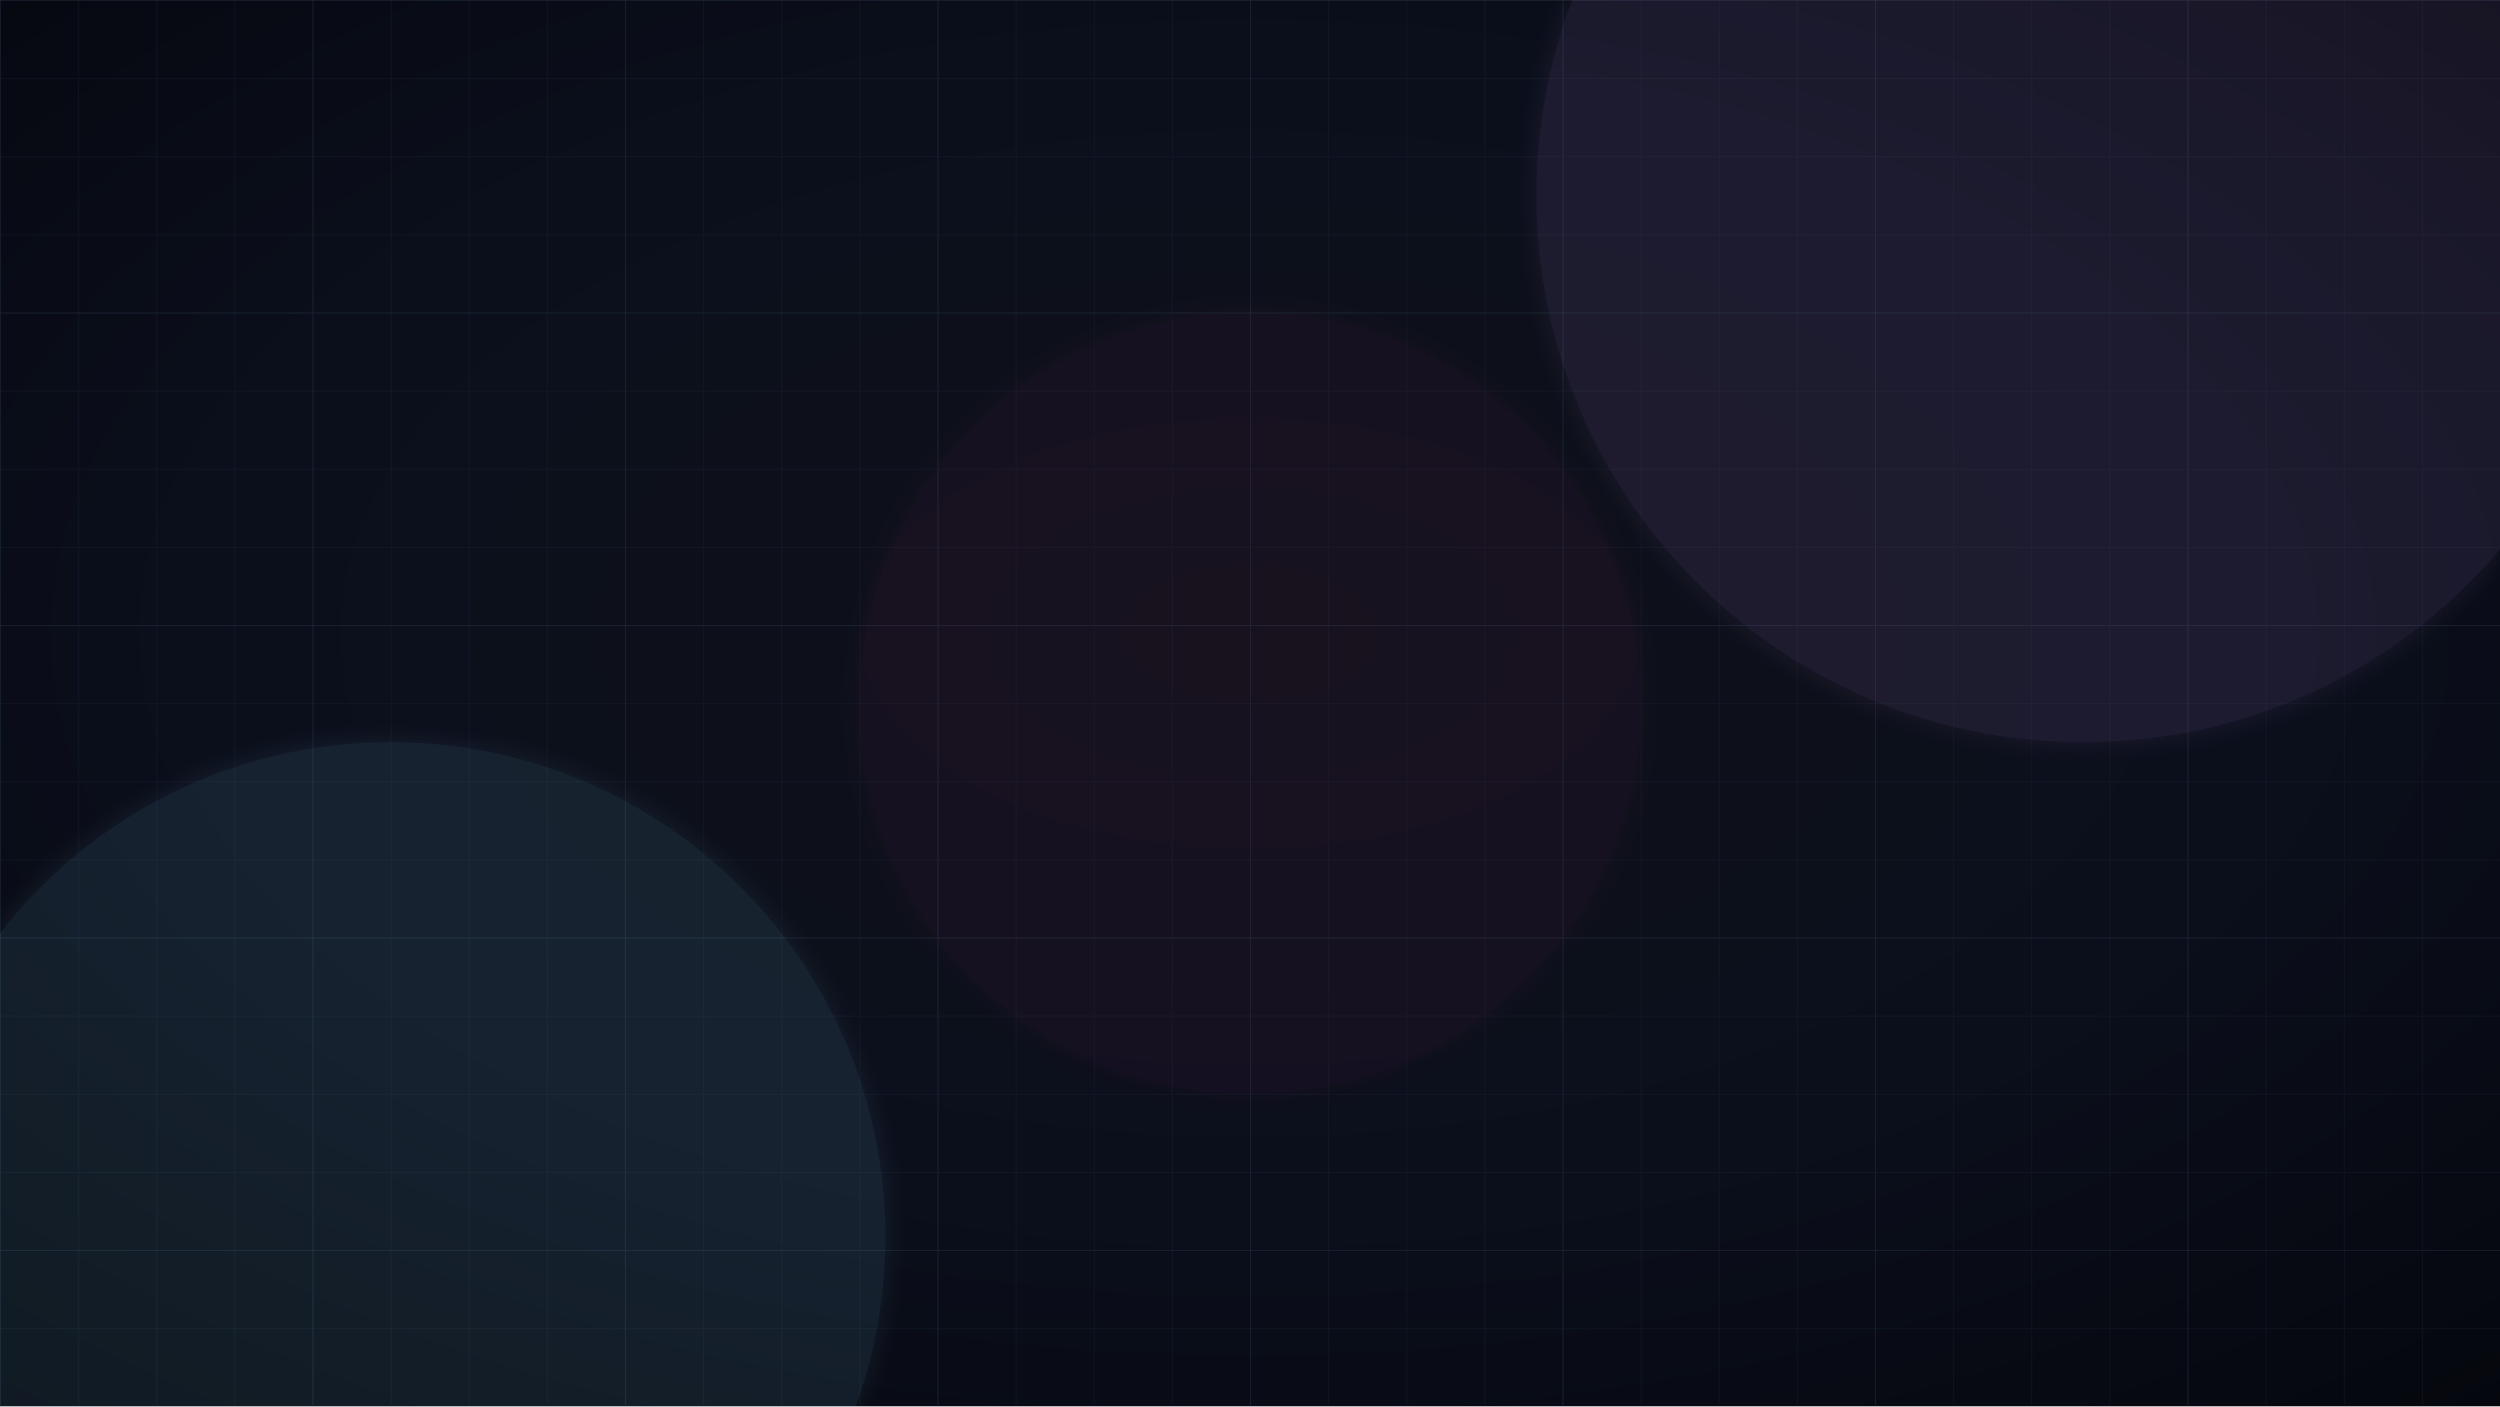
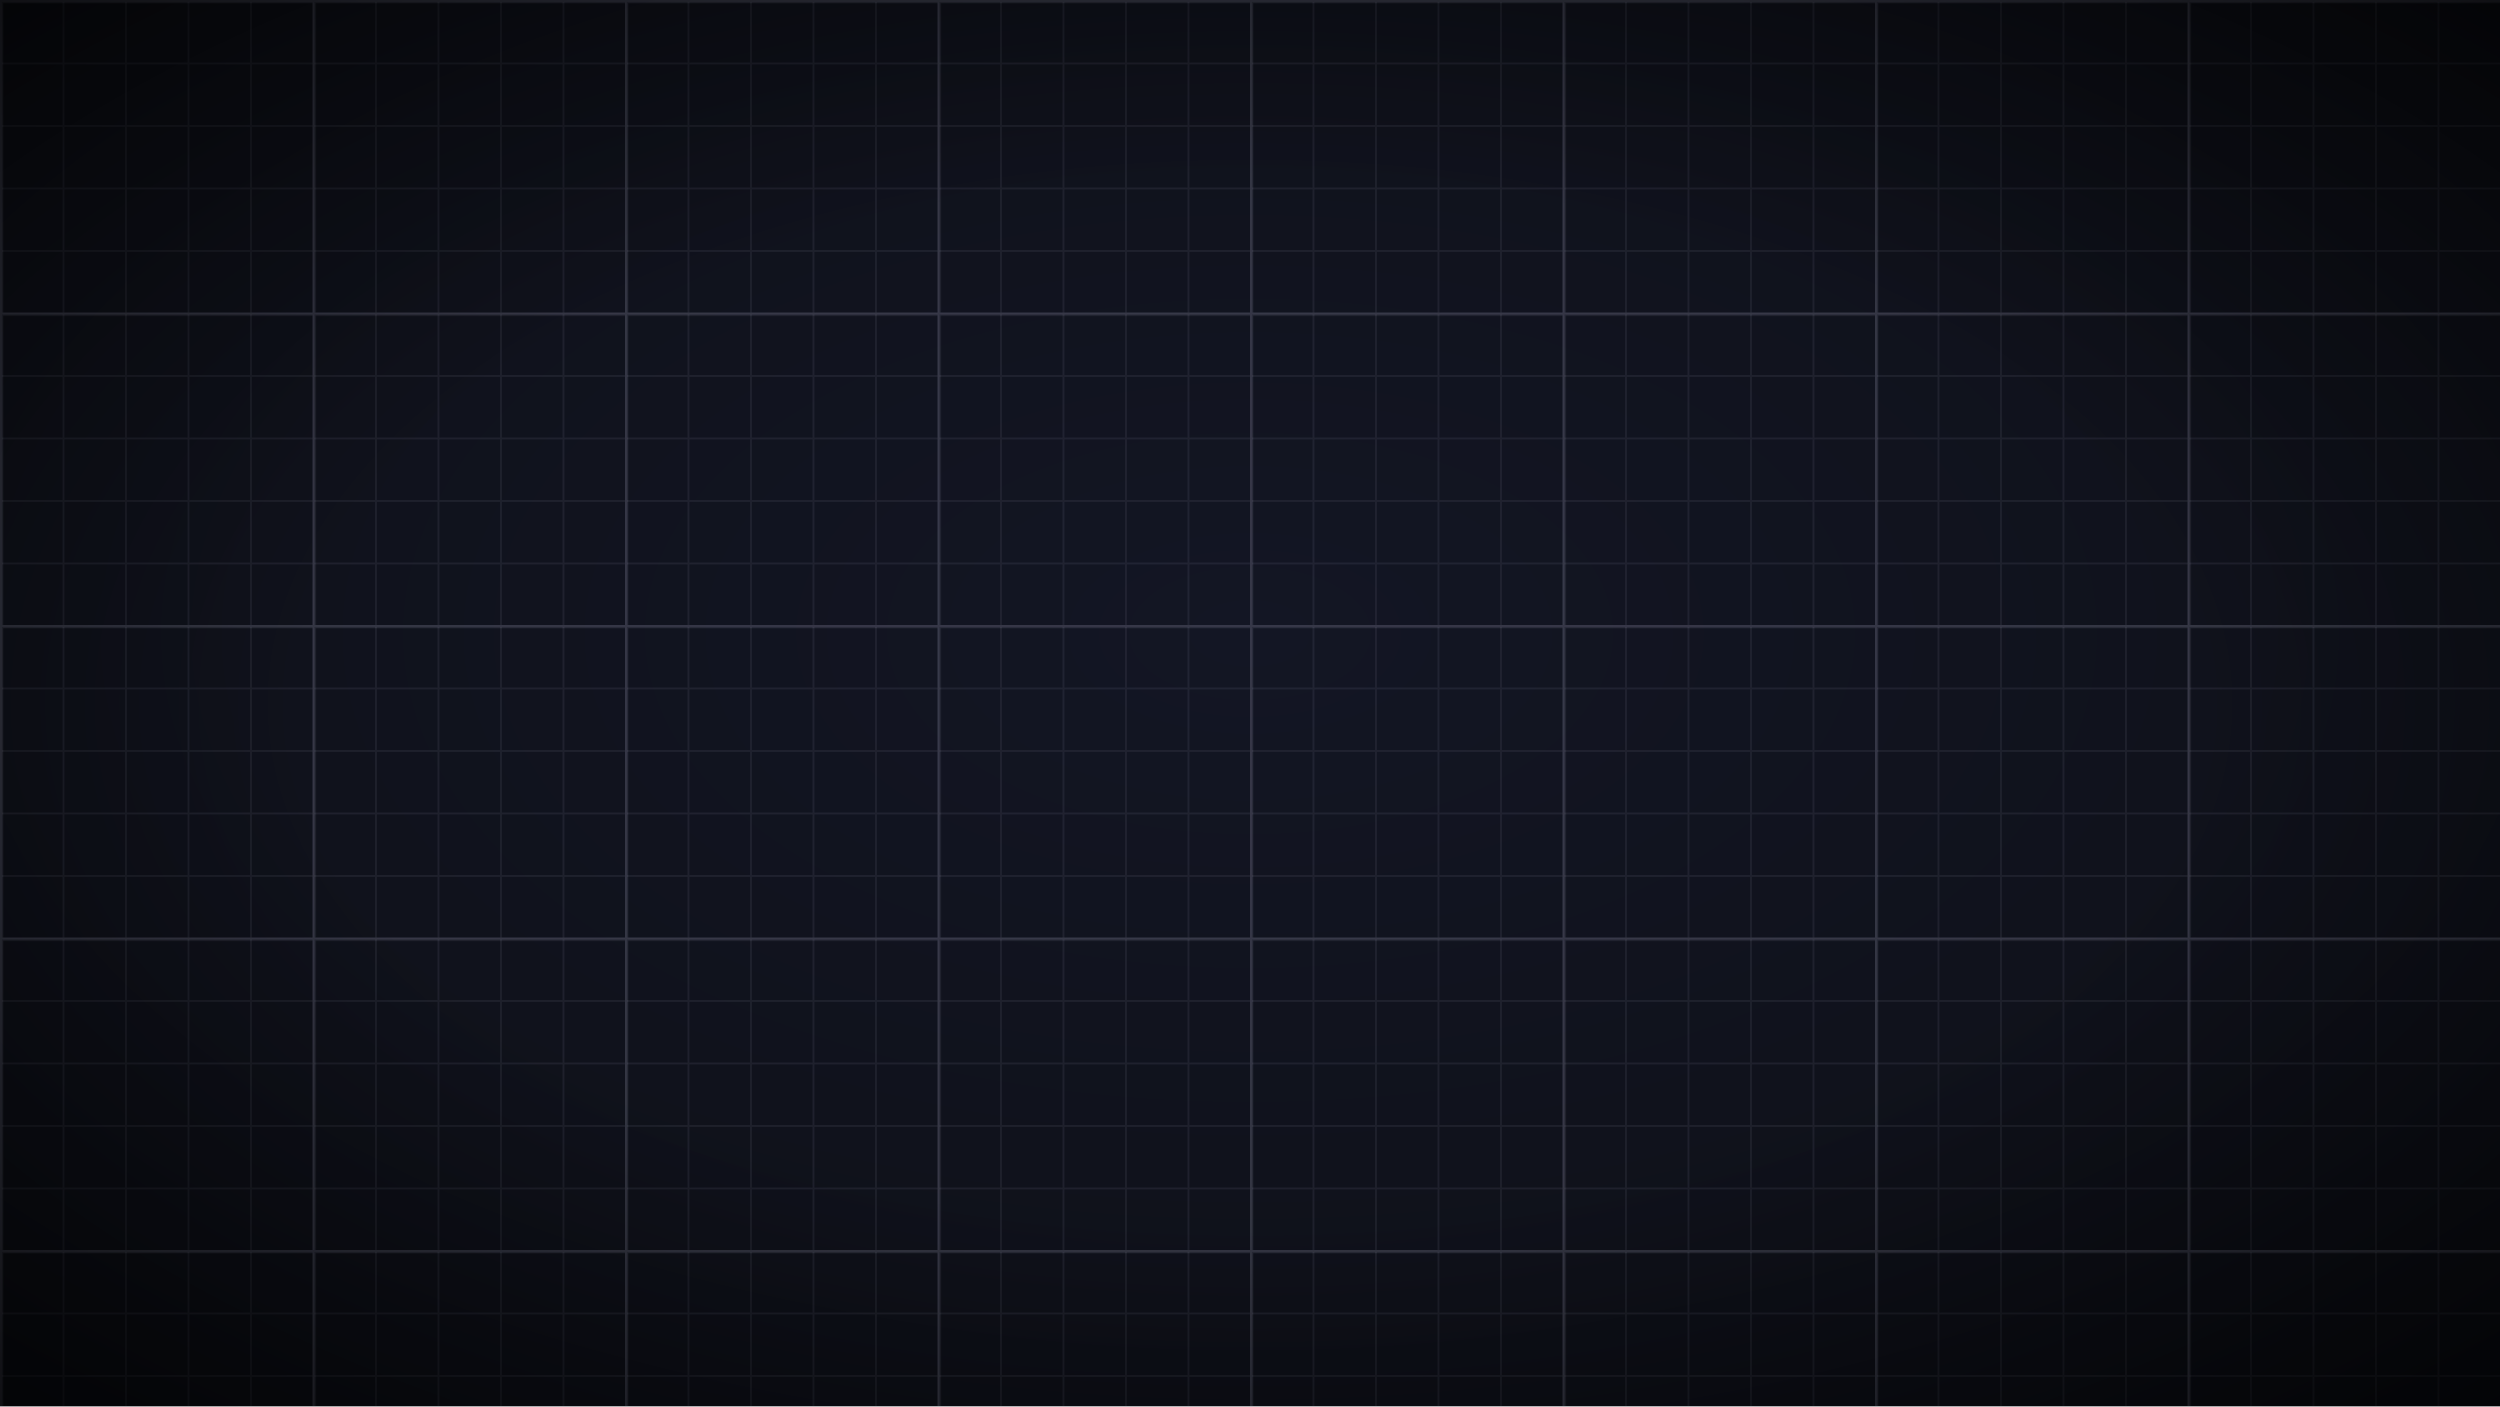
<svg xmlns="http://www.w3.org/2000/svg" viewBox="0 0 1920 1080" width="1920" height="1080">
  <defs>
-     <radialGradient id="bgGrad" cx="50%" cy="45%" r="75%">
-       <stop offset="0%" stop-color="#0f111a" />
-       <stop offset="55%" stop-color="#0b0f1c" />
-       <stop offset="100%" stop-color="#05070d" />
+     <radialGradient id="bgGrad" cx="50%" cy="45%" r="80%">
+       <stop offset="0%" stop-color="#131624" />
+       <stop offset="60%" stop-color="#0f111a" />
+       <stop offset="100%" stop-color="#0a0c12" />
    </radialGradient>
-     <linearGradient id="nodeCyan" x1="0" y1="0" x2="1" y2="1">
-       <stop offset="0%" stop-color="#7dc9e8" stop-opacity="0.9" />
-       <stop offset="100%" stop-color="#7dc9e8" stop-opacity="0.4" />
-     </linearGradient>
-     <linearGradient id="nodeViolet" x1="0" y1="0" x2="1" y2="1">
-       <stop offset="0%" stop-color="#bb89dc" stop-opacity="0.9" />
-       <stop offset="100%" stop-color="#bb89dc" stop-opacity="0.4" />
-     </linearGradient>
-     <linearGradient id="nodePink" x1="0" y1="0" x2="1" y2="1">
-       <stop offset="0%" stop-color="#f472b6" stop-opacity="0.9" />
-       <stop offset="100%" stop-color="#db2777" stop-opacity="0.4" />
-     </linearGradient>
-     <linearGradient id="nodeAmber" x1="0" y1="0" x2="1" y2="1">
-       <stop offset="0%" stop-color="#fbbf24" stop-opacity="0.9" />
-       <stop offset="100%" stop-color="#f59e0b" stop-opacity="0.4" />
-     </linearGradient>
-     <linearGradient id="edgeGrad" x1="0" y1="0" x2="1" y2="1">
-       <stop offset="0%" stop-color="#7dc9e8" stop-opacity="0.7" />
-       <stop offset="100%" stop-color="#7dc9e8" stop-opacity="0.2" />
-     </linearGradient>
-     <filter id="glow" x="-50%" y="-50%" width="200%" height="200%">
-       <feGaussianBlur stdDeviation="8" result="blur" />
-       <feMerge>
-         <feMergeNode in="blur" />
-         <feMergeNode in="SourceGraphic" />
-       </feMerge>
-     </filter>
-     <filter id="softGlow" x="-50%" y="-50%" width="200%" height="200%">
-       <feGaussianBlur stdDeviation="3" result="blur" />
-       <feMerge>
-         <feMergeNode in="blur" />
-         <feMergeNode in="SourceGraphic" />
-       </feMerge>
-     </filter>
-     <pattern id="grid" width="60" height="60" patternUnits="userSpaceOnUse">
-       <path d="M 60 0 L 0 0 0 60" fill="none" stroke="#1e293b" stroke-width="0.7" opacity="0.5" />
+     <radialGradient id="glowCyan" cx="50%" cy="50%" r="50%">
+       <stop offset="0%" stop-color="#7dc9e8" stop-opacity="0.35" />
+       <stop offset="55%" stop-color="#7dc9e8" stop-opacity="0.10" />
+       <stop offset="100%" stop-color="#7dc9e8" stop-opacity="0" />
+     </radialGradient>
+     <radialGradient id="glowViolet" cx="50%" cy="50%" r="50%">
+       <stop offset="0%" stop-color="#bb89dc" stop-opacity="0.32" />
+       <stop offset="55%" stop-color="#bb89dc" stop-opacity="0.10" />
+       <stop offset="100%" stop-color="#bb89dc" stop-opacity="0" />
+     </radialGradient>
+     <radialGradient id="glowOrange" cx="50%" cy="50%" r="50%">
+       <stop offset="0%" stop-color="#f78c6c" stop-opacity="0.28" />
+       <stop offset="55%" stop-color="#f78c6c" stop-opacity="0.08" />
+       <stop offset="100%" stop-color="#f78c6c" stop-opacity="0" />
+     </radialGradient>
+     <radialGradient id="glowGreen" cx="50%" cy="50%" r="50%">
+       <stop offset="0%" stop-color="#c3e88d" stop-opacity="0.22" />
+       <stop offset="55%" stop-color="#c3e88d" stop-opacity="0.06" />
+       <stop offset="100%" stop-color="#c3e88d" stop-opacity="0" />
+     </radialGradient>
+     <radialGradient id="glowAmber" cx="50%" cy="50%" r="50%">
+       <stop offset="0%" stop-color="#ffcb6b" stop-opacity="0.22" />
+       <stop offset="55%" stop-color="#ffcb6b" stop-opacity="0.06" />
+       <stop offset="100%" stop-color="#ffcb6b" stop-opacity="0" />
+     </radialGradient>
+     <radialGradient id="glowBlue" cx="50%" cy="50%" r="50%">
+       <stop offset="0%" stop-color="#82aaff" stop-opacity="0.30" />
+       <stop offset="55%" stop-color="#82aaff" stop-opacity="0.09" />
+       <stop offset="100%" stop-color="#82aaff" stop-opacity="0" />
+     </radialGradient>
+     <pattern id="gridSmall" width="48" height="48" patternUnits="userSpaceOnUse">
+       <path d="M 48 0 L 0 0 0 48" fill="none" stroke="#babed8" stroke-width="3" opacity="0.08" />
    </pattern>
    <pattern id="gridLarge" width="240" height="240" patternUnits="userSpaceOnUse">
-       <path d="M 240 0 L 0 0 0 240" fill="none" stroke="#334155" stroke-width="0.8" opacity="0.4" />
+       <path d="M 240 0 L 0 0 0 240" fill="none" stroke="#babed8" stroke-width="5" opacity="0.14" />
    </pattern>
-     <radialGradient id="vignette" cx="50%" cy="50%" r="70%">
-       <stop offset="55%" stop-color="#000" stop-opacity="0" />
-       <stop offset="100%" stop-color="#000" stop-opacity="0.85" />
+     <radialGradient id="vignette" cx="50%" cy="50%" r="75%">
+       <stop offset="50%" stop-color="#000000" stop-opacity="0" />
+       <stop offset="100%" stop-color="#000000" stop-opacity="0.75" />
    </radialGradient>
+     <filter id="softBlur" x="-30%" y="-30%" width="160%" height="160%">
+       <feGaussianBlur stdDeviation="60" />
+     </filter>
  </defs>
  <rect width="1920" height="1080" fill="url(#bgGrad)" />
-   <rect width="1920" height="1080" fill="url(#grid)" />
+   <rect width="1920" height="1080" fill="url(#gridSmall)" />
  <rect width="1920" height="1080" fill="url(#gridLarge)" />
-   <circle cx="1600" cy="150" r="420" fill="#bb89dc" opacity="0.10" filter="url(#glow)" />
-   <circle cx="300" cy="950" r="380" fill="#7dc9e8" opacity="0.10" filter="url(#glow)" />
-   <circle cx="960" cy="540" r="300" fill="#db2777" opacity="0.05" filter="url(#glow)" />
+   <rect width="1920" height="1080" fill="url(#vignette)" />
</svg>
